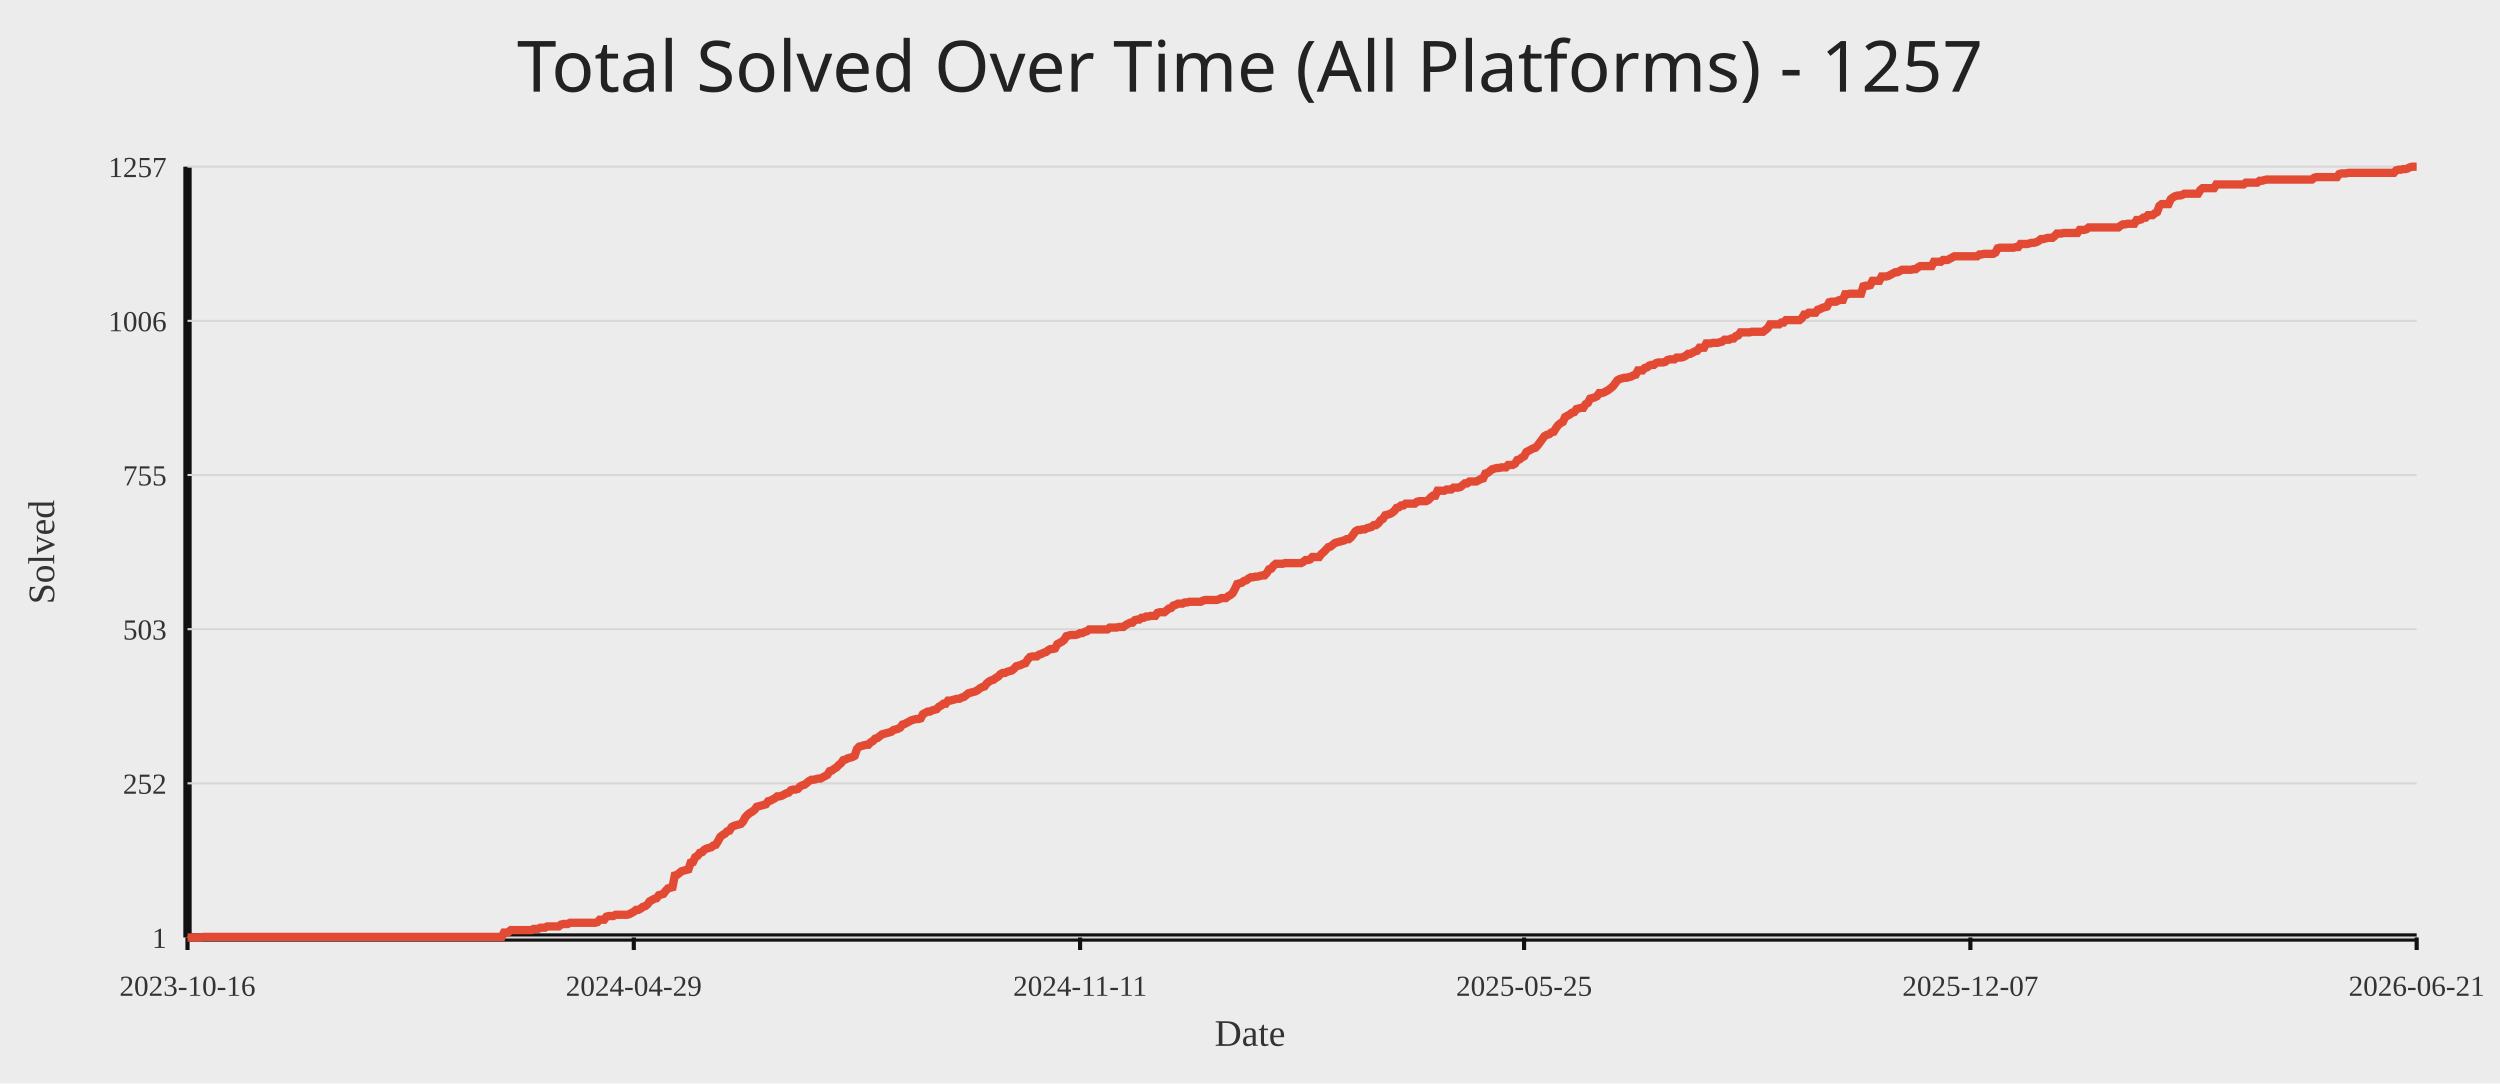
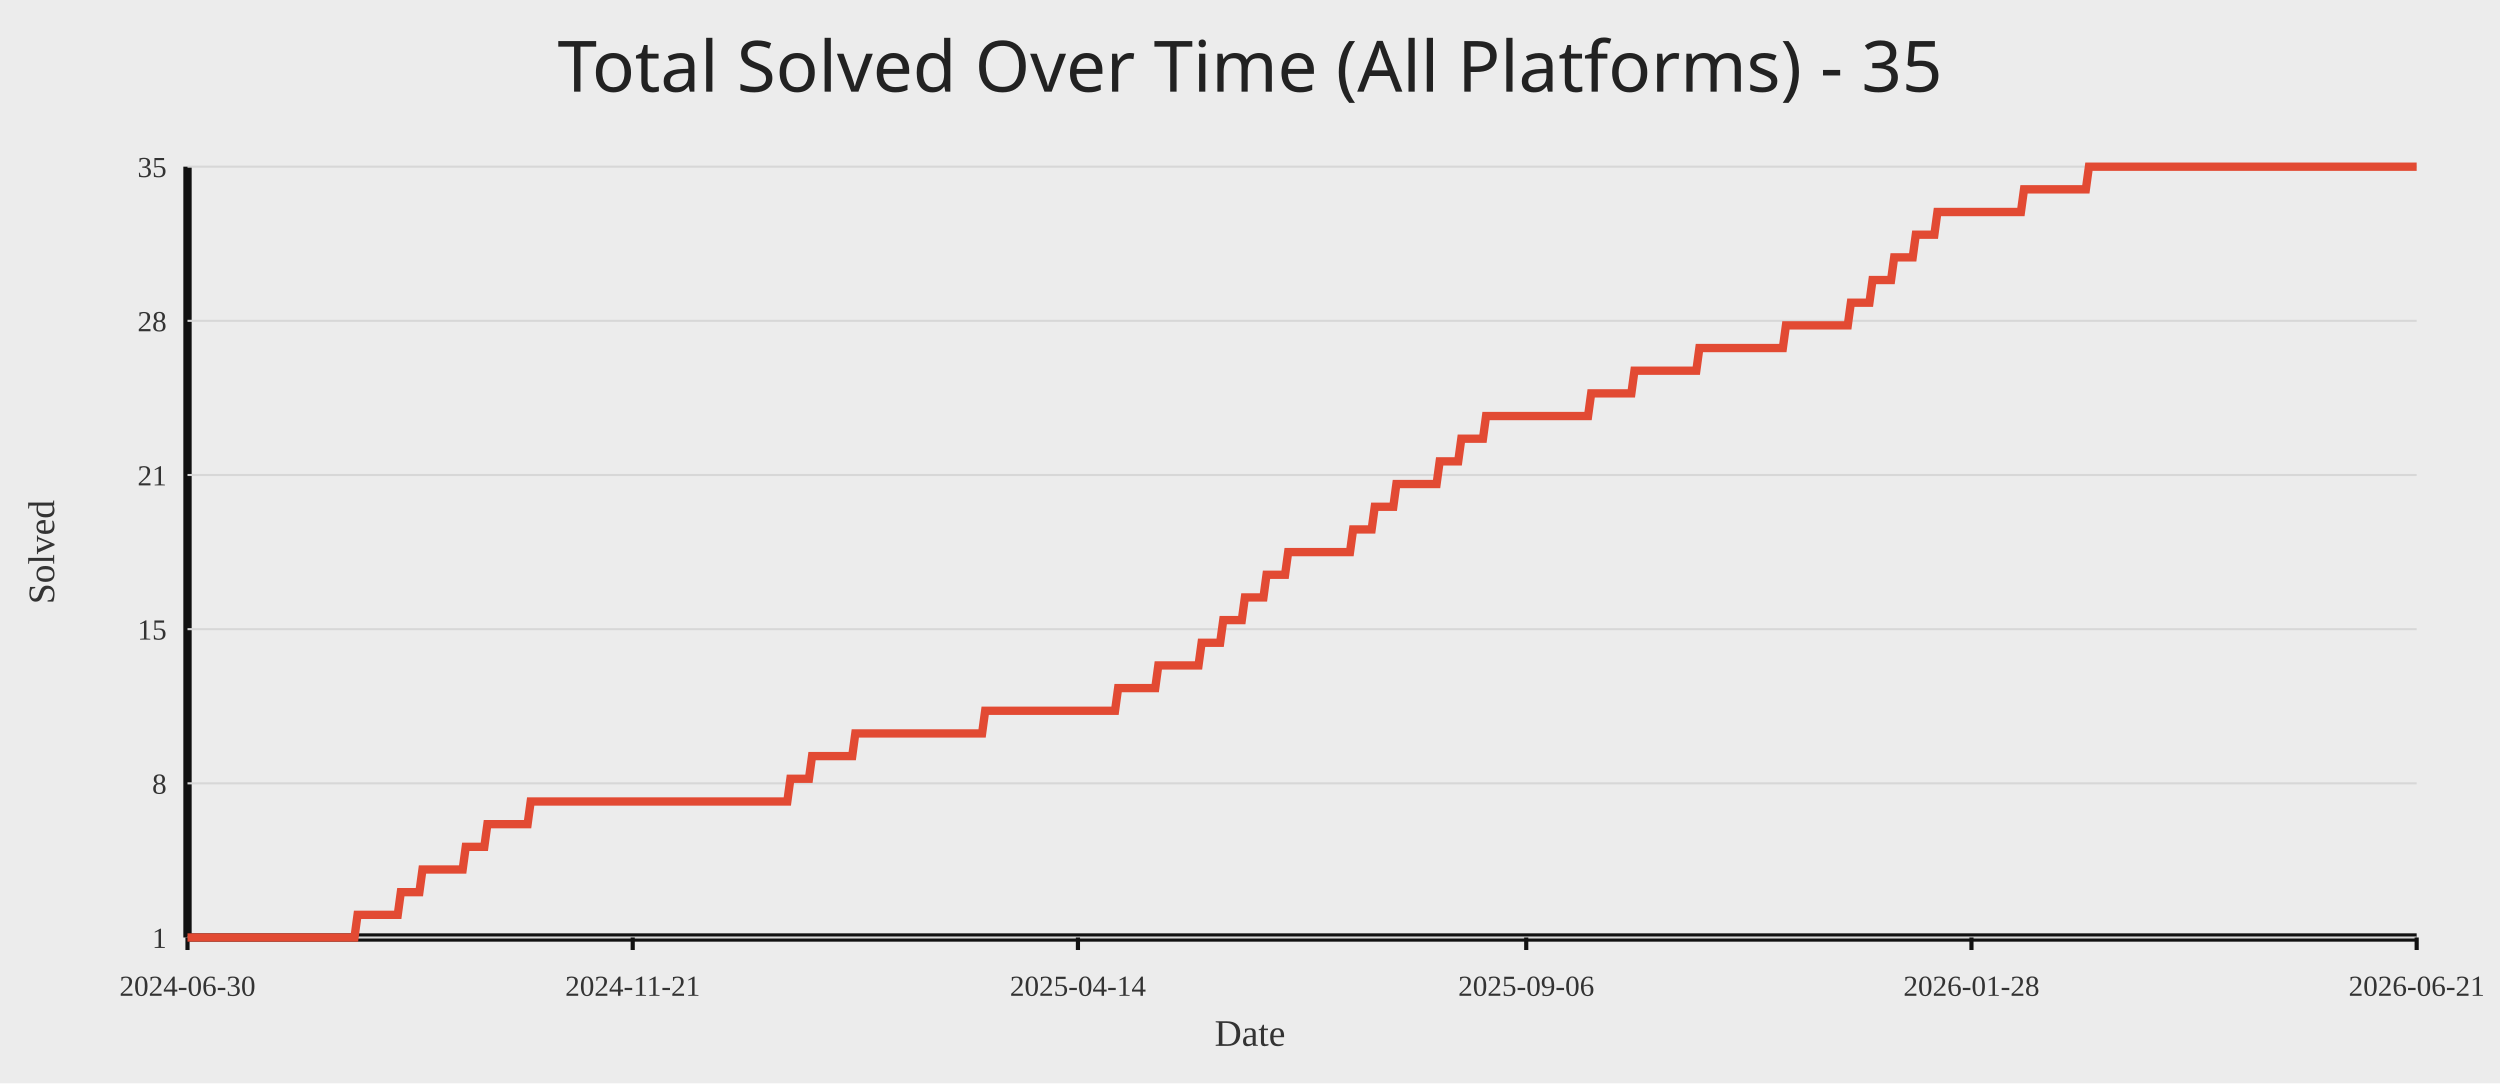
<svg xmlns="http://www.w3.org/2000/svg" width="1200" height="520">
  <rect width="100%" height="100%" fill="#ececec" />
-   <text x="50%" y="44" text-anchor="middle" fill="#222" font-size="34" font-family="Comic Sans MS, Segoe UI">Total Solved Over Time (All Platforms) - 1257</text>
+   <text x="50%" y="44" text-anchor="middle" fill="#222" font-size="34" font-family="Comic Sans MS, Segoe UI">Total Solved Over Time (All Platforms) - 35</text>
  <line x1="90" y1="450" x2="1160" y2="450" stroke="#111" stroke-width="4" />
  <line x1="90" y1="80" x2="90" y2="450" stroke="#111" stroke-width="4" />
  <line x1="90" y1="450.00" x2="1160" y2="450.00" stroke="#d7d7d7" stroke-width="1" />
  <text x="80" y="455.00" text-anchor="end" fill="#333" font-size="14">1</text>
  <line x1="90" y1="376.00" x2="1160" y2="376.00" stroke="#d7d7d7" stroke-width="1" />
-   <text x="80" y="381.00" text-anchor="end" fill="#333" font-size="14">252</text>
+   <text x="80" y="381.00" text-anchor="end" fill="#333" font-size="14">8</text>
  <line x1="90" y1="302.00" x2="1160" y2="302.00" stroke="#d7d7d7" stroke-width="1" />
-   <text x="80" y="307.00" text-anchor="end" fill="#333" font-size="14">503</text>
+   <text x="80" y="307.00" text-anchor="end" fill="#333" font-size="14">15</text>
  <line x1="90" y1="228.00" x2="1160" y2="228.00" stroke="#d7d7d7" stroke-width="1" />
-   <text x="80" y="233.00" text-anchor="end" fill="#333" font-size="14">755</text>
+   <text x="80" y="233.00" text-anchor="end" fill="#333" font-size="14">21</text>
  <line x1="90" y1="154.00" x2="1160" y2="154.00" stroke="#d7d7d7" stroke-width="1" />
-   <text x="80" y="159.00" text-anchor="end" fill="#333" font-size="14">1006</text>
+   <text x="80" y="159.00" text-anchor="end" fill="#333" font-size="14">28</text>
  <line x1="90" y1="80.00" x2="1160" y2="80.00" stroke="#d7d7d7" stroke-width="1" />
-   <text x="80" y="85.00" text-anchor="end" fill="#333" font-size="14">1257</text>
+   <text x="80" y="85.00" text-anchor="end" fill="#333" font-size="14">35</text>
  <line x1="90.00" y1="450" x2="90.00" y2="456" stroke="#111" stroke-width="2" />
-   <text x="90.00" y="478" text-anchor="middle" fill="#333" font-size="14">2023-10-16</text>
-   <line x1="304.22" y1="450" x2="304.22" y2="456" stroke="#111" stroke-width="2" />
-   <text x="304.22" y="478" text-anchor="middle" fill="#333" font-size="14">2024-04-29</text>
-   <line x1="518.44" y1="450" x2="518.44" y2="456" stroke="#111" stroke-width="2" />
-   <text x="518.44" y="478" text-anchor="middle" fill="#333" font-size="14">2024-11-11</text>
-   <line x1="731.56" y1="450" x2="731.56" y2="456" stroke="#111" stroke-width="2" />
-   <text x="731.56" y="478" text-anchor="middle" fill="#333" font-size="14">2025-05-25</text>
-   <line x1="945.78" y1="450" x2="945.78" y2="456" stroke="#111" stroke-width="2" />
-   <text x="945.78" y="478" text-anchor="middle" fill="#333" font-size="14">2025-12-07</text>
+   <text x="90.00" y="478" text-anchor="middle" fill="#333" font-size="14">2024-06-30</text>
+   <line x1="303.70" y1="450" x2="303.70" y2="456" stroke="#111" stroke-width="2" />
+   <text x="303.70" y="478" text-anchor="middle" fill="#333" font-size="14">2024-11-21</text>
+   <line x1="517.41" y1="450" x2="517.41" y2="456" stroke="#111" stroke-width="2" />
+   <text x="517.41" y="478" text-anchor="middle" fill="#333" font-size="14">2025-04-14</text>
+   <line x1="732.59" y1="450" x2="732.59" y2="456" stroke="#111" stroke-width="2" />
+   <text x="732.59" y="478" text-anchor="middle" fill="#333" font-size="14">2025-09-06</text>
+   <line x1="946.30" y1="450" x2="946.30" y2="456" stroke="#111" stroke-width="2" />
+   <text x="946.30" y="478" text-anchor="middle" fill="#333" font-size="14">2026-01-28</text>
  <line x1="1160.00" y1="450" x2="1160.00" y2="456" stroke="#111" stroke-width="2" />
  <text x="1160.00" y="478" text-anchor="middle" fill="#333" font-size="14">2026-06-21</text>
-   <polyline fill="none" stroke="#e24a33" stroke-width="4" points="90.00,450.00 91.09,450.00 92.19,450.00 93.28,450.00 94.37,450.00 95.46,450.00 96.56,450.00 97.65,449.71 98.74,449.71 99.84,449.71 100.93,449.71 102.02,449.71 103.12,449.71 104.21,449.71 105.30,449.71 106.39,449.71 107.49,449.71 108.58,449.71 109.67,449.71 110.77,449.71 111.86,449.71 112.95,449.71 114.04,449.71 115.14,449.71 116.23,449.71 117.32,449.71 118.42,449.71 119.51,449.71 120.60,449.71 121.70,449.71 122.79,449.71 123.88,449.71 124.97,449.71 126.07,449.71 127.16,449.71 128.25,449.71 129.35,449.71 130.44,449.71 131.53,449.71 132.63,449.71 133.72,449.71 134.81,449.71 135.90,449.71 137.00,449.71 138.09,449.71 139.18,449.71 140.28,449.71 141.37,449.71 142.46,449.71 143.55,449.71 144.65,449.71 145.74,449.71 146.83,449.71 147.93,449.71 149.02,449.71 150.11,449.71 151.21,449.71 152.30,449.71 153.39,449.71 154.48,449.71 155.58,449.71 156.67,449.71 157.76,449.71 158.86,449.71 159.95,449.71 161.04,449.71 162.13,449.71 163.23,449.71 164.32,449.71 165.41,449.71 166.51,449.71 167.60,449.71 168.69,449.71 169.79,449.71 170.88,449.71 171.97,449.71 173.06,449.71 174.16,449.71 175.25,449.71 176.34,449.71 177.44,449.71 178.53,449.71 179.62,449.71 180.72,449.71 181.81,449.71 182.90,449.71 183.99,449.71 185.09,449.71 186.18,449.71 187.27,449.71 188.37,449.71 189.46,449.71 190.55,449.71 191.64,449.71 192.74,449.71 193.83,449.71 194.92,449.71 196.02,449.71 197.11,449.71 198.20,449.71 199.30,449.71 200.39,449.71 201.48,449.71 202.57,449.71 203.67,449.71 204.76,449.71 205.85,449.71 206.95,449.71 208.04,449.71 209.13,449.71 210.22,449.71 211.32,449.71 212.41,449.71 213.50,449.71 214.60,449.71 215.69,449.71 216.78,449.71 217.88,449.71 218.97,449.71 220.06,449.71 221.15,449.71 222.25,449.71 223.34,449.71 224.43,449.71 225.53,449.71 226.62,449.71 227.71,449.71 228.80,449.71 229.90,449.71 230.99,449.71 232.08,449.71 233.18,449.71 234.27,449.71 235.36,449.71 236.46,449.71 237.55,449.71 238.64,449.71 239.73,449.71 240.83,449.71 241.92,447.64 243.01,447.64 244.11,447.35 245.20,446.46 246.29,446.46 247.39,446.46 248.48,446.46 249.57,446.46 250.66,446.46 251.76,446.46 252.85,446.46 253.94,446.46 255.04,446.46 256.13,445.88 257.22,445.88 258.31,445.88 259.41,445.29 260.50,445.29 261.59,445.29 262.69,444.70 263.78,444.70 264.87,444.70 265.97,444.70 267.06,444.70 268.15,444.70 269.24,443.81 270.34,443.52 271.43,443.52 272.52,443.52 273.62,442.93 274.71,442.93 275.80,442.93 276.89,442.93 277.99,442.93 279.08,442.93 280.17,442.93 281.27,442.93 282.36,442.93 283.45,442.93 284.55,442.93 285.64,442.93 286.73,442.64 287.82,441.46 288.92,441.46 290.01,441.46 291.10,439.98 292.20,439.69 293.29,439.69 294.38,439.69 295.47,439.10 296.57,439.10 297.66,439.10 298.75,439.10 299.85,439.10 300.94,439.10 302.03,438.81 303.13,438.22 304.22,437.63 305.31,436.74 306.40,436.74 307.50,436.15 308.59,435.27 309.68,434.98 310.78,434.09 311.87,432.62 312.96,432.03 314.06,431.44 315.15,431.15 316.24,429.67 317.33,429.38 318.43,429.08 319.52,427.61 320.61,426.43 321.71,426.14 322.80,425.84 323.89,420.25 324.98,419.95 326.08,419.07 327.17,418.18 328.26,417.89 329.36,417.60 330.45,417.30 331.54,414.06 332.64,413.77 333.73,411.41 334.82,410.82 335.91,409.35 337.01,409.05 338.10,407.87 339.19,407.29 340.29,406.99 341.38,406.70 342.47,405.81 343.56,405.52 344.66,403.75 345.75,401.69 346.84,400.80 347.94,400.21 349.03,399.04 350.12,398.74 351.22,396.97 352.31,396.39 353.40,396.09 354.49,395.80 355.59,395.50 356.68,394.32 357.77,392.26 358.87,391.08 359.96,390.20 361.05,389.61 362.15,388.73 363.24,387.25 364.33,386.96 365.42,386.66 366.52,386.37 367.61,386.07 368.70,384.60 369.80,384.31 370.89,383.72 371.98,383.13 373.07,382.25 374.17,382.25 375.26,381.95 376.35,381.36 377.45,380.77 378.54,380.48 379.63,379.30 380.73,379.00 381.82,379.00 382.91,378.71 384.00,377.53 385.10,376.94 386.19,376.65 387.28,375.76 388.38,374.88 389.47,374.29 390.56,374.29 391.65,374.00 392.75,373.70 393.84,373.70 394.93,373.11 396.03,372.52 397.12,371.93 398.21,370.17 399.31,369.87 400.40,368.99 401.49,368.40 402.58,367.22 403.68,366.34 404.77,364.86 405.86,364.57 406.96,363.98 408.05,363.69 409.14,363.39 410.23,362.80 411.33,359.56 412.42,358.38 413.51,358.09 414.61,357.79 415.70,357.50 416.79,357.50 417.89,356.32 418.98,355.73 420.07,354.55 421.16,354.26 422.26,353.38 423.35,352.49 424.44,352.20 425.54,351.90 426.63,351.61 427.72,351.31 428.82,350.43 429.91,350.14 431.00,349.84 432.09,349.25 433.19,347.78 434.28,347.48 435.37,346.89 436.47,346.31 437.56,345.72 438.65,345.42 439.74,345.13 440.84,345.13 441.93,344.83 443.02,342.77 444.12,342.18 445.21,341.59 446.30,341.59 447.40,341.00 448.49,340.71 449.58,340.41 450.67,339.24 451.77,338.65 452.86,337.76 453.95,337.76 455.05,336.29 456.14,336.29 457.23,336.00 458.32,335.70 459.42,335.41 460.51,335.41 461.60,334.82 462.70,334.52 463.79,333.64 464.88,332.75 465.98,332.46 467.07,332.17 468.16,331.87 469.25,331.28 470.35,330.40 471.44,329.81 472.53,329.51 473.63,328.04 474.72,327.16 475.81,326.57 476.91,326.27 478.00,325.39 479.09,324.80 480.18,323.62 481.28,323.03 482.37,323.03 483.46,322.44 484.56,322.15 485.65,321.86 486.74,320.97 487.83,319.79 488.93,319.50 490.02,319.20 491.11,318.61 492.21,318.32 493.30,316.55 494.39,315.37 495.49,315.08 496.58,315.08 497.67,315.08 498.76,314.20 499.86,313.90 500.95,313.31 502.04,313.02 503.14,312.13 504.23,311.54 505.32,311.54 506.41,311.25 507.51,309.19 508.60,308.60 509.69,308.01 510.79,307.13 511.88,305.36 512.97,305.06 514.07,304.77 515.16,304.77 516.25,304.77 517.34,304.47 518.44,303.89 519.53,303.89 520.62,303.30 521.72,303.00 522.81,302.12 523.90,302.12 524.99,302.12 526.09,302.12 527.18,302.12 528.27,302.12 529.37,302.12 530.46,302.12 531.55,302.12 532.65,301.23 533.74,301.23 534.83,301.23 535.92,301.23 537.02,300.94 538.11,300.94 539.20,300.94 540.30,300.06 541.39,299.47 542.48,298.88 543.58,298.88 544.67,297.70 545.76,297.40 546.85,297.40 547.95,296.52 549.04,296.52 550.13,295.93 551.23,295.93 552.32,295.64 553.41,295.64 554.50,295.64 555.60,294.16 556.69,293.87 557.78,293.87 558.88,293.87 559.97,292.99 561.06,292.10 562.16,291.81 563.25,290.63 564.34,290.33 565.43,289.75 566.53,289.75 567.62,289.75 568.71,289.16 569.81,289.16 570.90,288.86 571.99,288.86 573.08,288.86 574.18,288.86 575.27,288.86 576.36,288.86 577.46,288.27 578.55,287.98 579.64,287.98 580.74,287.98 581.83,287.98 582.92,287.98 584.01,287.98 585.11,287.68 586.20,287.09 587.29,287.09 588.39,287.09 589.48,286.21 590.57,285.62 591.66,284.74 592.76,282.68 593.85,280.32 594.94,280.02 596.04,279.73 597.13,278.85 598.22,278.55 599.32,277.67 600.41,277.08 601.50,277.08 602.59,276.78 603.69,276.78 604.78,276.49 605.87,276.19 606.97,276.19 608.06,275.02 609.15,273.25 610.25,272.95 611.34,271.48 612.43,270.60 613.52,270.60 614.62,270.60 615.71,270.60 616.80,270.30 617.90,270.30 618.99,270.30 620.08,270.30 621.17,270.30 622.27,270.30 623.36,270.30 624.45,270.30 625.55,269.71 626.64,268.83 627.73,268.83 628.83,268.54 629.92,267.36 631.01,267.36 632.10,267.36 633.20,267.36 634.29,265.88 635.38,265.00 636.48,263.82 637.57,262.64 638.66,262.35 639.75,261.46 640.85,260.58 641.94,260.29 643.03,259.99 644.13,259.70 645.22,259.40 646.31,258.81 647.41,258.81 648.50,257.93 649.59,256.46 650.68,254.98 651.78,254.39 652.87,254.39 653.96,254.10 655.06,254.10 656.15,253.51 657.24,253.22 658.34,252.92 659.43,252.04 660.52,252.04 661.61,251.15 662.71,249.68 663.80,249.09 664.89,247.32 665.99,247.03 667.08,246.74 668.17,246.15 669.26,245.26 670.36,243.79 671.45,243.50 672.54,242.61 673.64,242.61 674.73,241.73 675.82,241.73 676.92,241.73 678.01,241.73 679.10,241.73 680.19,240.84 681.29,240.55 682.38,240.55 683.47,240.55 684.57,240.55 685.66,239.96 686.75,238.78 687.84,237.90 688.94,237.90 690.03,235.54 691.12,235.54 692.22,235.54 693.31,235.54 694.40,234.95 695.50,234.95 696.59,234.95 697.68,234.07 698.77,234.07 699.87,234.07 700.96,233.77 702.05,232.89 703.15,232.01 704.24,232.01 705.33,231.12 706.42,231.12 707.52,231.12 708.61,231.12 709.70,230.53 710.80,229.94 711.89,229.65 712.98,227.29 714.08,227.00 715.17,226.11 716.26,225.23 717.35,224.94 718.45,224.64 719.54,224.64 720.63,224.35 721.73,224.35 722.82,224.35 723.91,223.17 725.01,223.17 726.10,223.17 727.19,222.58 728.28,220.81 729.38,220.52 730.47,219.63 731.56,219.04 732.66,216.98 733.75,216.39 734.84,215.80 735.93,215.21 737.03,214.92 738.12,213.74 739.21,212.27 740.31,210.80 741.40,209.32 742.49,208.73 743.59,208.44 744.68,207.56 745.77,207.26 746.86,205.49 747.96,204.02 749.05,203.14 750.14,202.55 751.24,200.19 752.33,199.60 753.42,199.01 754.51,198.13 755.61,197.83 756.70,196.36 757.79,196.07 758.89,195.77 759.98,195.77 761.07,194.00 762.17,193.42 763.26,191.35 764.35,191.06 765.44,190.76 766.54,190.18 767.63,188.70 768.72,188.70 769.82,188.41 770.91,187.82 772.00,187.23 773.09,186.35 774.19,185.46 775.28,183.99 776.37,182.52 777.47,181.93 778.56,181.63 779.65,181.34 780.75,181.34 781.84,181.04 782.93,180.75 784.02,180.16 785.12,179.86 786.21,177.80 787.30,177.80 788.40,177.80 789.49,176.62 790.58,176.33 791.68,175.45 792.77,175.15 793.86,175.15 794.95,174.27 796.05,173.97 797.14,173.97 798.23,173.97 799.33,173.68 800.42,172.79 801.51,172.50 802.60,172.50 803.70,172.50 804.79,171.62 805.88,171.62 806.98,171.62 808.07,171.32 809.16,170.73 810.26,169.85 811.35,169.85 812.44,169.26 813.53,168.67 814.63,168.38 815.72,166.90 816.81,166.90 817.91,166.90 819.00,164.84 820.09,164.84 821.18,164.84 822.28,164.55 823.37,164.55 824.46,164.55 825.56,164.25 826.65,163.96 827.74,163.07 828.84,163.07 829.93,163.07 831.02,162.48 832.11,162.48 833.21,161.31 834.30,161.01 835.39,159.54 836.49,159.54 837.58,159.54 838.67,159.54 839.77,159.54 840.86,159.24 841.95,159.24 843.04,159.24 844.14,159.24 845.23,159.24 846.32,159.24 847.42,158.36 848.51,157.48 849.60,155.71 850.69,155.71 851.79,155.71 852.88,155.71 853.97,155.71 855.07,154.82 856.16,154.82 857.25,153.65 858.35,153.65 859.44,153.65 860.53,153.65 861.62,153.65 862.72,153.65 863.81,153.65 864.90,152.76 866.00,151.00 867.09,151.00 868.18,150.11 869.27,150.11 870.37,150.11 871.46,150.11 872.55,148.64 873.65,148.34 874.74,147.75 875.83,147.46 876.93,147.17 878.02,145.10 879.11,144.81 880.20,144.81 881.30,144.81 882.39,144.22 883.48,143.93 884.58,143.93 885.67,141.27 886.76,141.27 887.85,140.98 888.95,140.98 890.04,140.98 891.13,140.98 892.23,140.98 893.32,140.98 894.41,137.44 895.51,137.15 896.60,137.15 897.69,136.86 898.78,134.79 899.88,134.79 900.97,134.79 902.06,134.79 903.16,132.73 904.25,132.73 905.34,132.73 906.44,132.44 907.53,131.85 908.62,131.26 909.71,130.67 910.81,130.67 911.90,130.08 912.99,129.49 914.09,129.49 915.18,129.49 916.27,129.49 917.36,129.49 918.46,129.20 919.55,129.20 920.64,128.31 921.74,127.72 922.83,127.72 923.92,127.72 925.02,127.72 926.11,127.72 927.20,127.72 928.29,125.66 929.39,125.66 930.48,125.66 931.57,125.66 932.67,124.78 933.76,124.78 934.85,124.78 935.94,124.19 937.04,123.60 938.13,123.01 939.22,123.01 940.32,123.01 941.41,123.01 942.50,123.01 943.60,123.01 944.69,123.01 945.78,123.01 946.87,123.01 947.97,123.01 949.06,123.01 950.15,122.13 951.25,122.13 952.34,121.83 953.43,121.83 954.53,121.83 955.62,121.83 956.71,121.83 957.80,121.24 958.90,119.18 959.99,118.89 961.08,118.89 962.18,118.89 963.27,118.89 964.36,118.89 965.45,118.89 966.55,118.89 967.64,118.59 968.73,118.59 969.83,117.12 970.92,117.12 972.01,117.12 973.11,117.12 974.20,116.82 975.29,116.53 976.38,116.53 977.48,116.23 978.57,115.64 979.66,114.76 980.76,114.76 981.85,114.47 982.94,114.17 984.03,114.17 985.13,114.17 986.22,113.29 987.31,112.11 988.41,112.11 989.50,112.11 990.59,111.82 991.69,111.82 992.78,111.82 993.87,111.82 994.96,111.82 996.06,111.82 997.15,111.82 998.24,110.34 999.34,110.34 1000.43,110.34 1001.52,110.05 1002.61,109.16 1003.71,109.16 1004.80,109.16 1005.89,109.16 1006.99,109.16 1008.08,109.16 1009.17,109.16 1010.27,109.16 1011.36,109.16 1012.45,109.16 1013.54,109.16 1014.64,109.16 1015.73,109.16 1016.82,109.16 1017.92,108.28 1019.01,107.69 1020.10,107.69 1021.20,107.40 1022.29,107.40 1023.38,107.40 1024.47,107.40 1025.57,105.63 1026.66,105.63 1027.75,105.33 1028.85,104.45 1029.94,104.45 1031.03,103.27 1032.12,103.27 1033.22,103.27 1034.31,102.39 1035.40,101.80 1036.50,98.85 1037.59,97.97 1038.68,97.97 1039.78,97.97 1040.87,97.97 1041.96,95.61 1043.05,94.73 1044.15,94.14 1045.24,93.85 1046.33,93.85 1047.43,93.55 1048.52,92.96 1049.61,92.96 1050.70,92.96 1051.80,92.96 1052.89,92.96 1053.98,92.96 1055.08,92.96 1056.17,91.19 1057.26,90.31 1058.36,90.31 1059.45,90.31 1060.54,90.31 1061.63,90.31 1062.73,90.31 1063.82,88.54 1064.91,88.54 1066.01,88.54 1067.10,88.54 1068.19,88.54 1069.28,88.54 1070.38,88.54 1071.47,88.54 1072.56,88.54 1073.66,88.54 1074.75,88.54 1075.84,88.54 1076.94,88.54 1078.03,87.66 1079.12,87.66 1080.21,87.66 1081.31,87.66 1082.40,87.66 1083.49,87.66 1084.59,86.78 1085.68,86.78 1086.77,86.48 1087.87,86.19 1088.96,86.19 1090.05,86.19 1091.14,86.19 1092.24,86.19 1093.33,86.19 1094.42,86.19 1095.52,86.19 1096.61,86.19 1097.70,86.19 1098.79,86.19 1099.89,86.19 1100.98,86.19 1102.07,86.19 1103.17,86.19 1104.26,86.19 1105.35,86.19 1106.45,86.19 1107.54,86.19 1108.63,86.19 1109.72,86.19 1110.82,85.30 1111.91,85.01 1113.00,85.01 1114.10,85.01 1115.19,85.01 1116.28,85.01 1117.37,85.01 1118.47,85.01 1119.56,85.01 1120.65,85.01 1121.75,85.01 1122.84,83.54 1123.93,83.24 1125.03,83.24 1126.12,83.24 1127.21,82.95 1128.30,82.95 1129.40,82.95 1130.49,82.95 1131.58,82.95 1132.68,82.95 1133.77,82.95 1134.86,82.95 1135.96,82.95 1137.05,82.95 1138.14,82.95 1139.23,82.95 1140.33,82.95 1141.42,82.95 1142.51,82.95 1143.61,82.95 1144.70,82.95 1145.79,82.95 1146.88,82.95 1147.98,82.95 1149.07,82.95 1150.16,81.77 1151.26,81.47 1152.35,81.47 1153.44,81.18 1154.54,81.18 1155.63,80.88 1156.72,80.29 1157.81,80.00 1158.91,80.00 1160.00,80.00" />
+   <polyline fill="none" stroke="#e24a33" stroke-width="4" points="90.00,450.00 91.48,450.00 92.97,450.00 94.45,450.00 95.94,450.00 97.42,450.00 98.90,450.00 100.39,450.00 101.87,450.00 103.36,450.00 104.84,450.00 106.32,450.00 107.81,450.00 109.29,450.00 110.78,450.00 112.26,450.00 113.74,450.00 115.23,450.00 116.71,450.00 118.20,450.00 119.68,450.00 121.17,450.00 122.65,450.00 124.13,450.00 125.62,450.00 127.10,450.00 128.59,450.00 130.07,450.00 131.55,450.00 133.04,450.00 134.52,450.00 136.01,450.00 137.49,450.00 138.97,450.00 140.46,450.00 141.94,450.00 143.43,450.00 144.91,450.00 146.39,450.00 147.88,450.00 149.36,450.00 150.85,450.00 152.33,450.00 153.81,450.00 155.30,450.00 156.78,450.00 158.27,450.00 159.75,450.00 161.23,450.00 162.72,450.00 164.20,450.00 165.69,450.00 167.17,450.00 168.65,450.00 170.14,450.00 171.62,439.12 173.11,439.12 174.59,439.12 176.07,439.12 177.56,439.12 179.04,439.12 180.53,439.12 182.01,439.12 183.50,439.12 184.98,439.12 186.46,439.12 187.95,439.12 189.43,439.12 190.92,439.12 192.40,428.24 193.88,428.24 195.37,428.24 196.85,428.24 198.34,428.24 199.82,428.24 201.30,428.24 202.79,417.35 204.27,417.35 205.76,417.35 207.24,417.35 208.72,417.35 210.21,417.35 211.69,417.35 213.18,417.35 214.66,417.35 216.14,417.35 217.63,417.35 219.11,417.35 220.60,417.35 222.08,417.35 223.56,406.47 225.05,406.47 226.53,406.47 228.02,406.47 229.50,406.47 230.98,406.47 232.47,406.47 233.95,395.59 235.44,395.59 236.92,395.59 238.40,395.59 239.89,395.59 241.37,395.59 242.86,395.59 244.34,395.59 245.83,395.59 247.31,395.59 248.79,395.59 250.28,395.59 251.76,395.59 253.25,395.59 254.73,384.71 256.21,384.71 257.70,384.71 259.18,384.71 260.67,384.71 262.15,384.71 263.63,384.71 265.12,384.71 266.60,384.71 268.09,384.71 269.57,384.71 271.05,384.71 272.54,384.71 274.02,384.71 275.51,384.71 276.99,384.71 278.47,384.71 279.96,384.71 281.44,384.71 282.93,384.71 284.41,384.71 285.89,384.71 287.38,384.71 288.86,384.71 290.35,384.71 291.83,384.71 293.31,384.71 294.80,384.71 296.28,384.71 297.77,384.71 299.25,384.71 300.74,384.71 302.22,384.71 303.70,384.71 305.19,384.71 306.67,384.71 308.16,384.71 309.64,384.71 311.12,384.71 312.61,384.71 314.09,384.71 315.58,384.71 317.06,384.71 318.54,384.71 320.03,384.71 321.51,384.71 323.00,384.71 324.48,384.71 325.96,384.71 327.45,384.71 328.93,384.71 330.42,384.71 331.90,384.71 333.38,384.71 334.87,384.71 336.35,384.71 337.84,384.71 339.32,384.71 340.80,384.71 342.29,384.71 343.77,384.71 345.26,384.71 346.74,384.71 348.22,384.71 349.71,384.71 351.19,384.71 352.68,384.71 354.16,384.71 355.64,384.71 357.13,384.71 358.61,384.71 360.10,384.71 361.58,384.71 363.07,384.71 364.55,384.71 366.03,384.71 367.52,384.71 369.00,384.71 370.49,384.71 371.97,384.71 373.45,384.71 374.94,384.71 376.42,384.71 377.91,384.71 379.39,373.82 380.87,373.82 382.36,373.82 383.84,373.82 385.33,373.82 386.81,373.82 388.29,373.82 389.78,362.94 391.26,362.94 392.75,362.94 394.23,362.94 395.71,362.94 397.20,362.94 398.68,362.94 400.17,362.94 401.65,362.94 403.13,362.94 404.62,362.94 406.10,362.94 407.59,362.94 409.07,362.94 410.55,352.06 412.04,352.06 413.52,352.06 415.01,352.06 416.49,352.06 417.98,352.06 419.46,352.06 420.94,352.06 422.43,352.06 423.91,352.06 425.40,352.06 426.88,352.06 428.36,352.06 429.85,352.06 431.33,352.06 432.82,352.06 434.30,352.06 435.78,352.06 437.27,352.06 438.75,352.06 440.24,352.06 441.72,352.06 443.20,352.06 444.69,352.06 446.17,352.06 447.66,352.06 449.14,352.06 450.62,352.06 452.11,352.06 453.59,352.06 455.08,352.06 456.56,352.06 458.04,352.06 459.53,352.06 461.01,352.06 462.50,352.06 463.98,352.06 465.46,352.06 466.95,352.06 468.43,352.06 469.92,352.06 471.40,352.06 472.88,341.18 474.37,341.18 475.85,341.18 477.34,341.18 478.82,341.18 480.31,341.18 481.79,341.18 483.27,341.18 484.76,341.18 486.24,341.18 487.73,341.18 489.21,341.18 490.69,341.18 492.18,341.18 493.66,341.18 495.15,341.18 496.63,341.18 498.11,341.18 499.60,341.18 501.08,341.18 502.57,341.18 504.05,341.18 505.53,341.18 507.02,341.18 508.50,341.18 509.99,341.18 511.47,341.18 512.95,341.18 514.44,341.18 515.92,341.18 517.41,341.18 518.89,341.18 520.37,341.18 521.86,341.18 523.34,341.18 524.83,341.18 526.31,341.18 527.79,341.18 529.28,341.18 530.76,341.18 532.25,341.18 533.73,341.18 535.21,341.18 536.70,330.29 538.18,330.29 539.67,330.29 541.15,330.29 542.64,330.29 544.12,330.29 545.60,330.29 547.09,330.29 548.57,330.29 550.06,330.29 551.54,330.29 553.02,330.29 554.51,330.29 555.99,319.41 557.48,319.41 558.96,319.41 560.44,319.41 561.93,319.41 563.41,319.41 564.90,319.41 566.38,319.41 567.86,319.41 569.35,319.41 570.83,319.41 572.32,319.41 573.80,319.41 575.28,319.41 576.77,308.53 578.25,308.53 579.74,308.53 581.22,308.53 582.70,308.53 584.19,308.53 585.67,308.53 587.16,297.65 588.64,297.65 590.12,297.65 591.61,297.65 593.09,297.65 594.58,297.65 596.06,297.65 597.55,286.76 599.03,286.76 600.51,286.76 602.00,286.76 603.48,286.76 604.97,286.76 606.45,286.76 607.93,275.88 609.42,275.88 610.90,275.88 612.39,275.88 613.87,275.88 615.35,275.88 616.84,275.88 618.32,265.00 619.81,265.00 621.29,265.00 622.77,265.00 624.26,265.00 625.74,265.00 627.23,265.00 628.71,265.00 630.19,265.00 631.68,265.00 633.16,265.00 634.65,265.00 636.13,265.00 637.61,265.00 639.10,265.00 640.58,265.00 642.07,265.00 643.55,265.00 645.03,265.00 646.52,265.00 648.00,265.00 649.49,254.12 650.97,254.12 652.45,254.12 653.94,254.12 655.42,254.12 656.91,254.12 658.39,254.12 659.88,243.24 661.36,243.24 662.84,243.24 664.33,243.24 665.81,243.24 667.30,243.24 668.78,243.24 670.26,232.35 671.75,232.35 673.23,232.35 674.72,232.35 676.20,232.35 677.68,232.35 679.17,232.35 680.65,232.35 682.14,232.35 683.62,232.35 685.10,232.35 686.59,232.35 688.07,232.35 689.56,232.35 691.04,221.47 692.52,221.47 694.01,221.47 695.49,221.47 696.98,221.47 698.46,221.47 699.94,221.47 701.43,210.59 702.91,210.59 704.40,210.59 705.88,210.59 707.36,210.59 708.85,210.59 710.33,210.59 711.82,210.59 713.30,199.71 714.79,199.71 716.27,199.71 717.75,199.71 719.24,199.71 720.72,199.71 722.21,199.71 723.69,199.71 725.17,199.71 726.66,199.71 728.14,199.71 729.63,199.71 731.11,199.71 732.59,199.71 734.08,199.71 735.56,199.71 737.05,199.71 738.53,199.71 740.01,199.71 741.50,199.71 742.98,199.71 744.47,199.71 745.95,199.71 747.43,199.71 748.92,199.71 750.40,199.71 751.89,199.71 753.37,199.71 754.85,199.71 756.34,199.71 757.82,199.71 759.31,199.71 760.79,199.71 762.27,199.71 763.76,188.82 765.24,188.82 766.73,188.82 768.21,188.82 769.69,188.82 771.18,188.82 772.66,188.82 774.15,188.82 775.63,188.82 777.12,188.82 778.60,188.82 780.08,188.82 781.57,188.82 783.05,188.82 784.54,177.94 786.02,177.94 787.50,177.94 788.99,177.94 790.47,177.94 791.96,177.94 793.44,177.94 794.92,177.94 796.41,177.94 797.89,177.94 799.38,177.94 800.86,177.94 802.34,177.94 803.83,177.94 805.31,177.94 806.80,177.94 808.28,177.94 809.76,177.94 811.25,177.94 812.73,177.94 814.22,177.94 815.70,167.06 817.18,167.06 818.67,167.06 820.15,167.06 821.64,167.06 823.12,167.06 824.60,167.06 826.09,167.06 827.57,167.06 829.06,167.06 830.54,167.06 832.02,167.06 833.51,167.06 834.99,167.06 836.48,167.06 837.96,167.06 839.45,167.06 840.93,167.06 842.41,167.06 843.90,167.06 845.38,167.06 846.87,167.06 848.35,167.06 849.83,167.06 851.32,167.06 852.80,167.06 854.29,167.06 855.77,167.06 857.25,156.18 858.74,156.18 860.22,156.18 861.71,156.18 863.19,156.18 864.67,156.18 866.16,156.18 867.64,156.18 869.13,156.18 870.61,156.18 872.09,156.18 873.58,156.18 875.06,156.18 876.55,156.18 878.03,156.18 879.51,156.18 881.00,156.18 882.48,156.18 883.97,156.18 885.45,156.18 886.93,156.18 888.42,145.29 889.90,145.29 891.39,145.29 892.87,145.29 894.36,145.29 895.84,145.29 897.32,145.29 898.81,134.41 900.29,134.41 901.78,134.41 903.26,134.41 904.74,134.41 906.23,134.41 907.71,134.41 909.20,123.53 910.68,123.53 912.16,123.53 913.65,123.53 915.13,123.53 916.62,123.53 918.10,123.53 919.58,112.65 921.07,112.65 922.55,112.65 924.04,112.65 925.52,112.65 927.00,112.65 928.49,112.65 929.97,101.76 931.46,101.76 932.94,101.76 934.42,101.76 935.91,101.76 937.39,101.76 938.88,101.76 940.36,101.76 941.84,101.76 943.33,101.76 944.81,101.76 946.30,101.76 947.78,101.76 949.26,101.76 950.75,101.76 952.23,101.76 953.72,101.76 955.20,101.76 956.69,101.76 958.17,101.76 959.65,101.76 961.14,101.76 962.62,101.76 964.11,101.76 965.59,101.76 967.07,101.76 968.56,101.76 970.04,101.76 971.53,90.88 973.01,90.88 974.49,90.88 975.98,90.88 977.46,90.88 978.95,90.88 980.43,90.88 981.91,90.88 983.40,90.88 984.88,90.88 986.37,90.88 987.85,90.88 989.33,90.88 990.82,90.88 992.30,90.88 993.79,90.88 995.27,90.88 996.75,90.88 998.24,90.88 999.72,90.88 1001.21,90.88 1002.69,80.00 1004.17,80.00 1005.66,80.00 1007.14,80.00 1008.63,80.00 1010.11,80.00 1011.60,80.00 1013.08,80.00 1014.56,80.00 1016.05,80.00 1017.53,80.00 1019.02,80.00 1020.50,80.00 1021.98,80.00 1023.47,80.00 1024.95,80.00 1026.44,80.00 1027.92,80.00 1029.40,80.00 1030.89,80.00 1032.37,80.00 1033.86,80.00 1035.34,80.00 1036.82,80.00 1038.31,80.00 1039.79,80.00 1041.28,80.00 1042.76,80.00 1044.24,80.00 1045.73,80.00 1047.21,80.00 1048.70,80.00 1050.18,80.00 1051.66,80.00 1053.15,80.00 1054.63,80.00 1056.12,80.00 1057.60,80.00 1059.08,80.00 1060.57,80.00 1062.05,80.00 1063.54,80.00 1065.02,80.00 1066.50,80.00 1067.99,80.00 1069.47,80.00 1070.96,80.00 1072.44,80.00 1073.93,80.00 1075.41,80.00 1076.89,80.00 1078.38,80.00 1079.86,80.00 1081.35,80.00 1082.83,80.00 1084.31,80.00 1085.80,80.00 1087.28,80.00 1088.77,80.00 1090.25,80.00 1091.73,80.00 1093.22,80.00 1094.70,80.00 1096.19,80.00 1097.67,80.00 1099.15,80.00 1100.64,80.00 1102.12,80.00 1103.61,80.00 1105.09,80.00 1106.57,80.00 1108.06,80.00 1109.54,80.00 1111.03,80.00 1112.51,80.00 1113.99,80.00 1115.48,80.00 1116.96,80.00 1118.45,80.00 1119.93,80.00 1121.41,80.00 1122.90,80.00 1124.38,80.00 1125.87,80.00 1127.35,80.00 1128.83,80.00 1130.32,80.00 1131.80,80.00 1133.29,80.00 1134.77,80.00 1136.26,80.00 1137.74,80.00 1139.22,80.00 1140.71,80.00 1142.19,80.00 1143.68,80.00 1145.16,80.00 1146.64,80.00 1148.13,80.00 1149.61,80.00 1151.10,80.00 1152.58,80.00 1154.06,80.00 1155.55,80.00 1157.03,80.00 1158.52,80.00 1160.00,80.00" />
  <text x="50%" y="502" text-anchor="middle" fill="#333" font-size="18">Date</text>
  <text x="26" y="265.00" transform="rotate(-90 26 265.00)" text-anchor="middle" fill="#333" font-size="18">Solved</text>
</svg>
